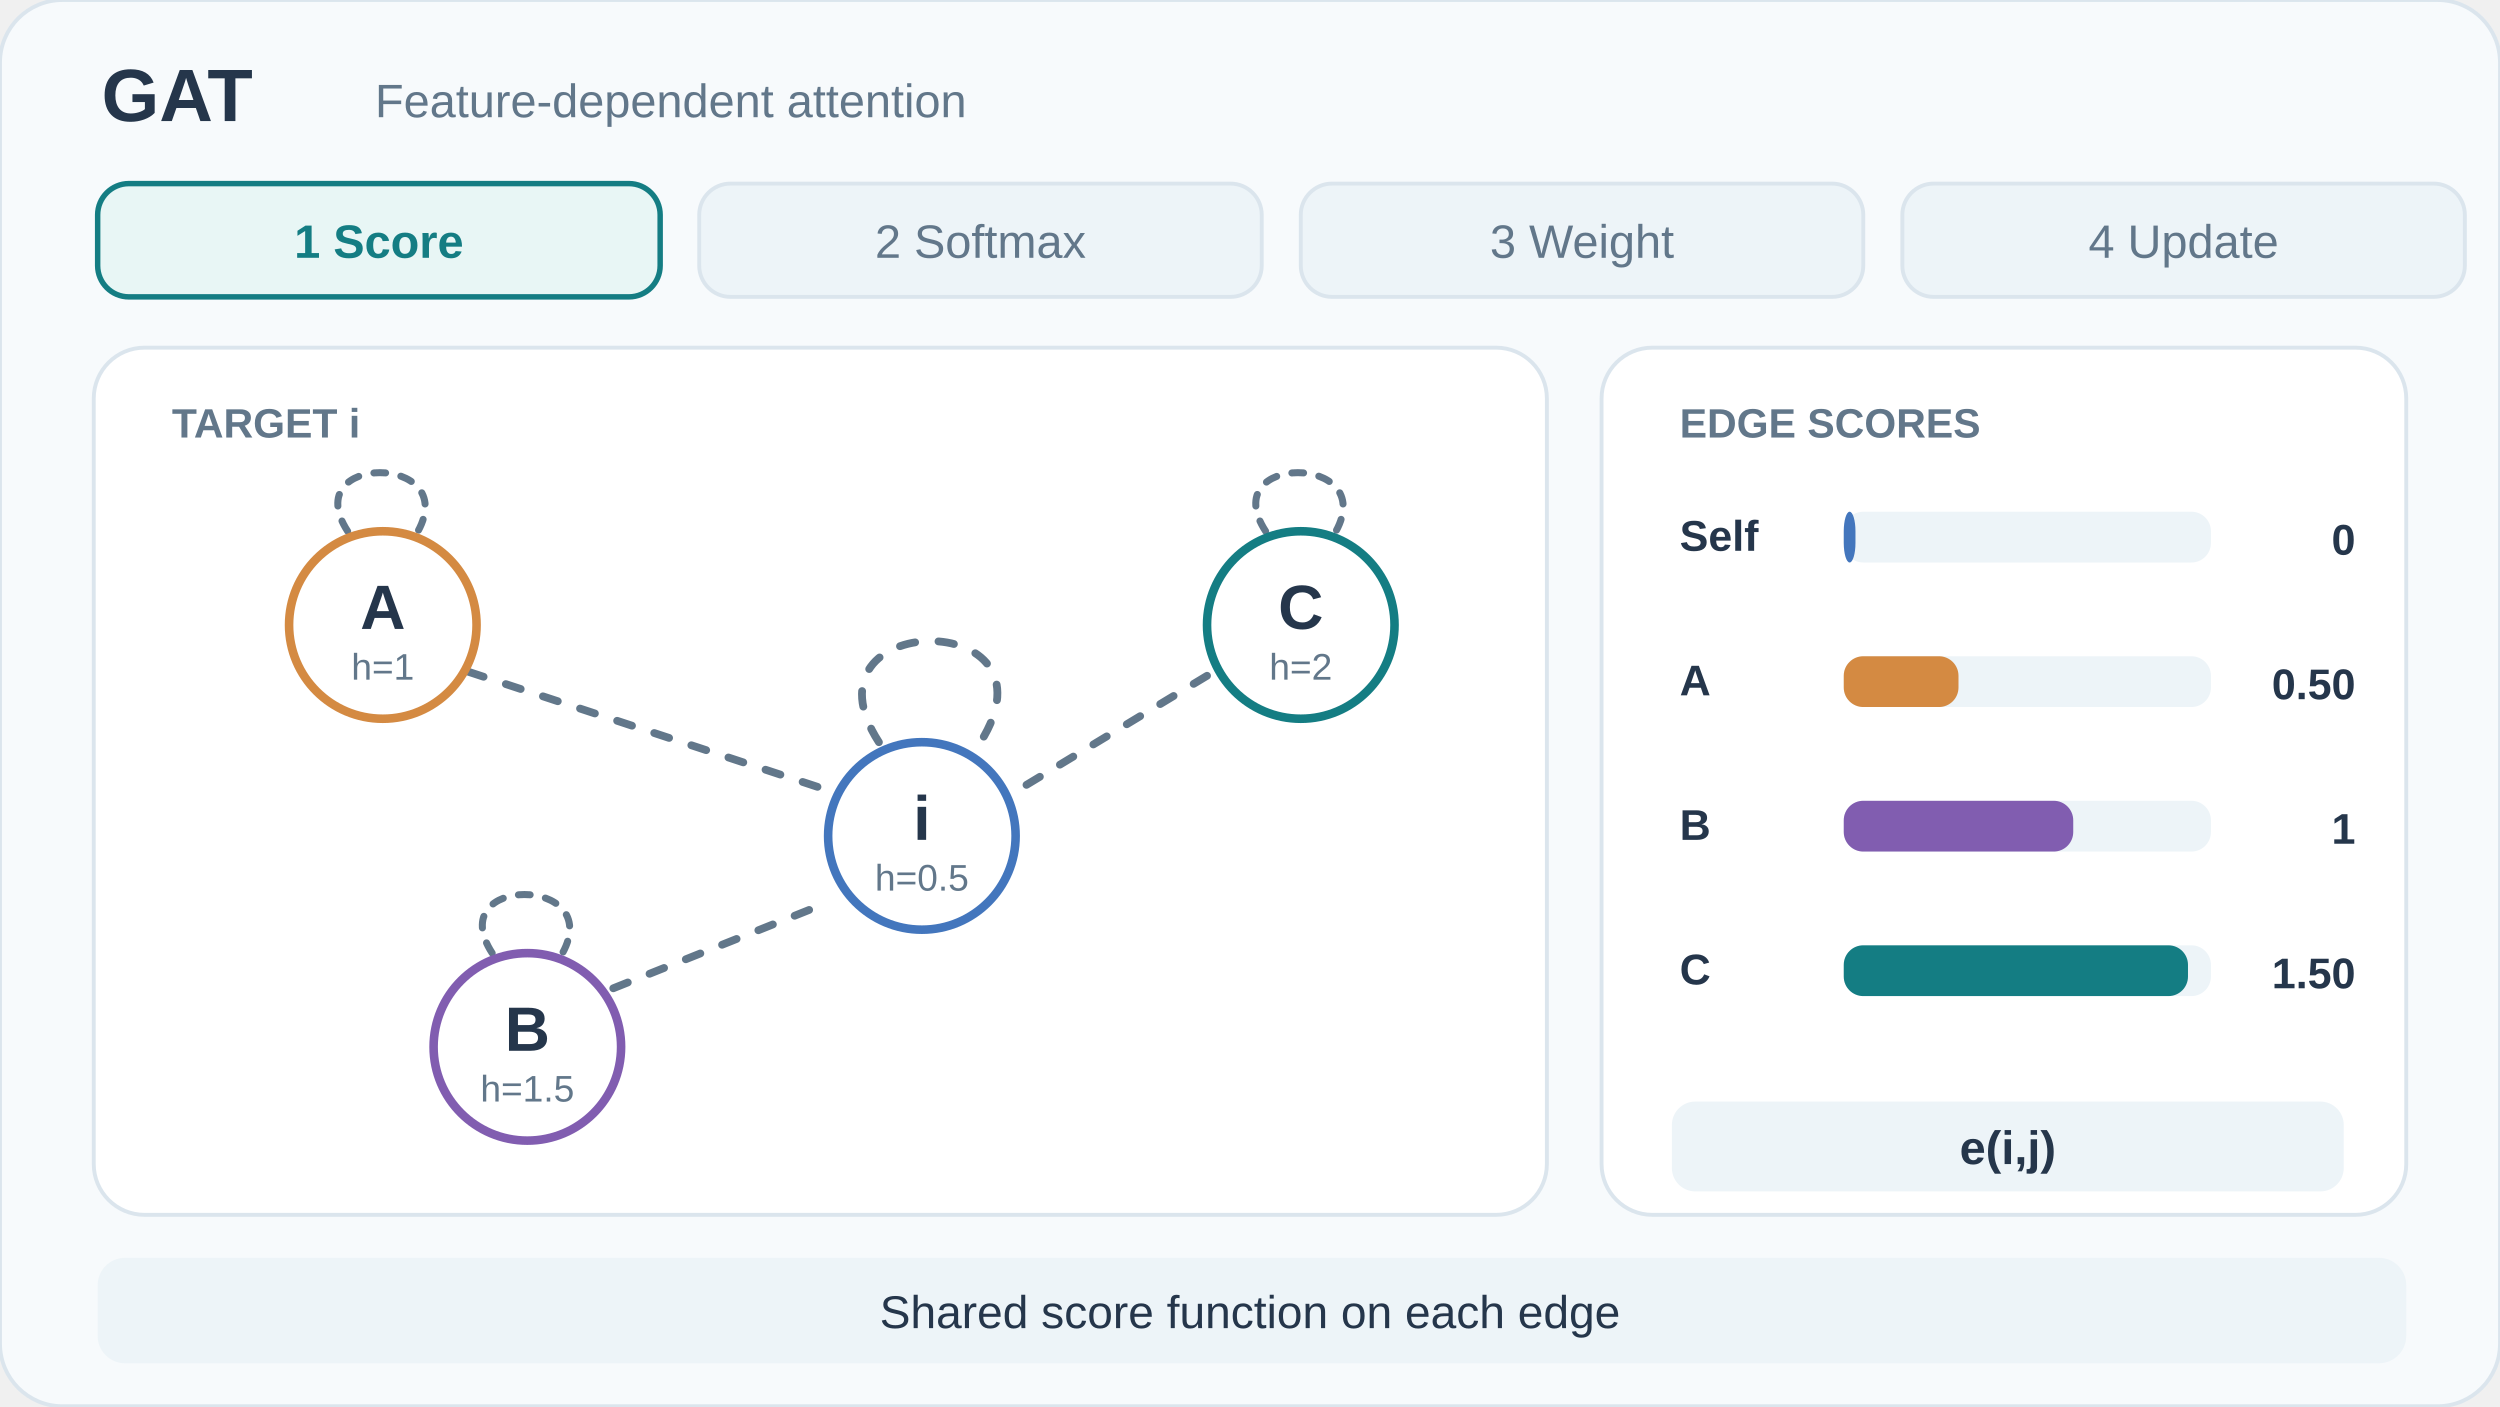
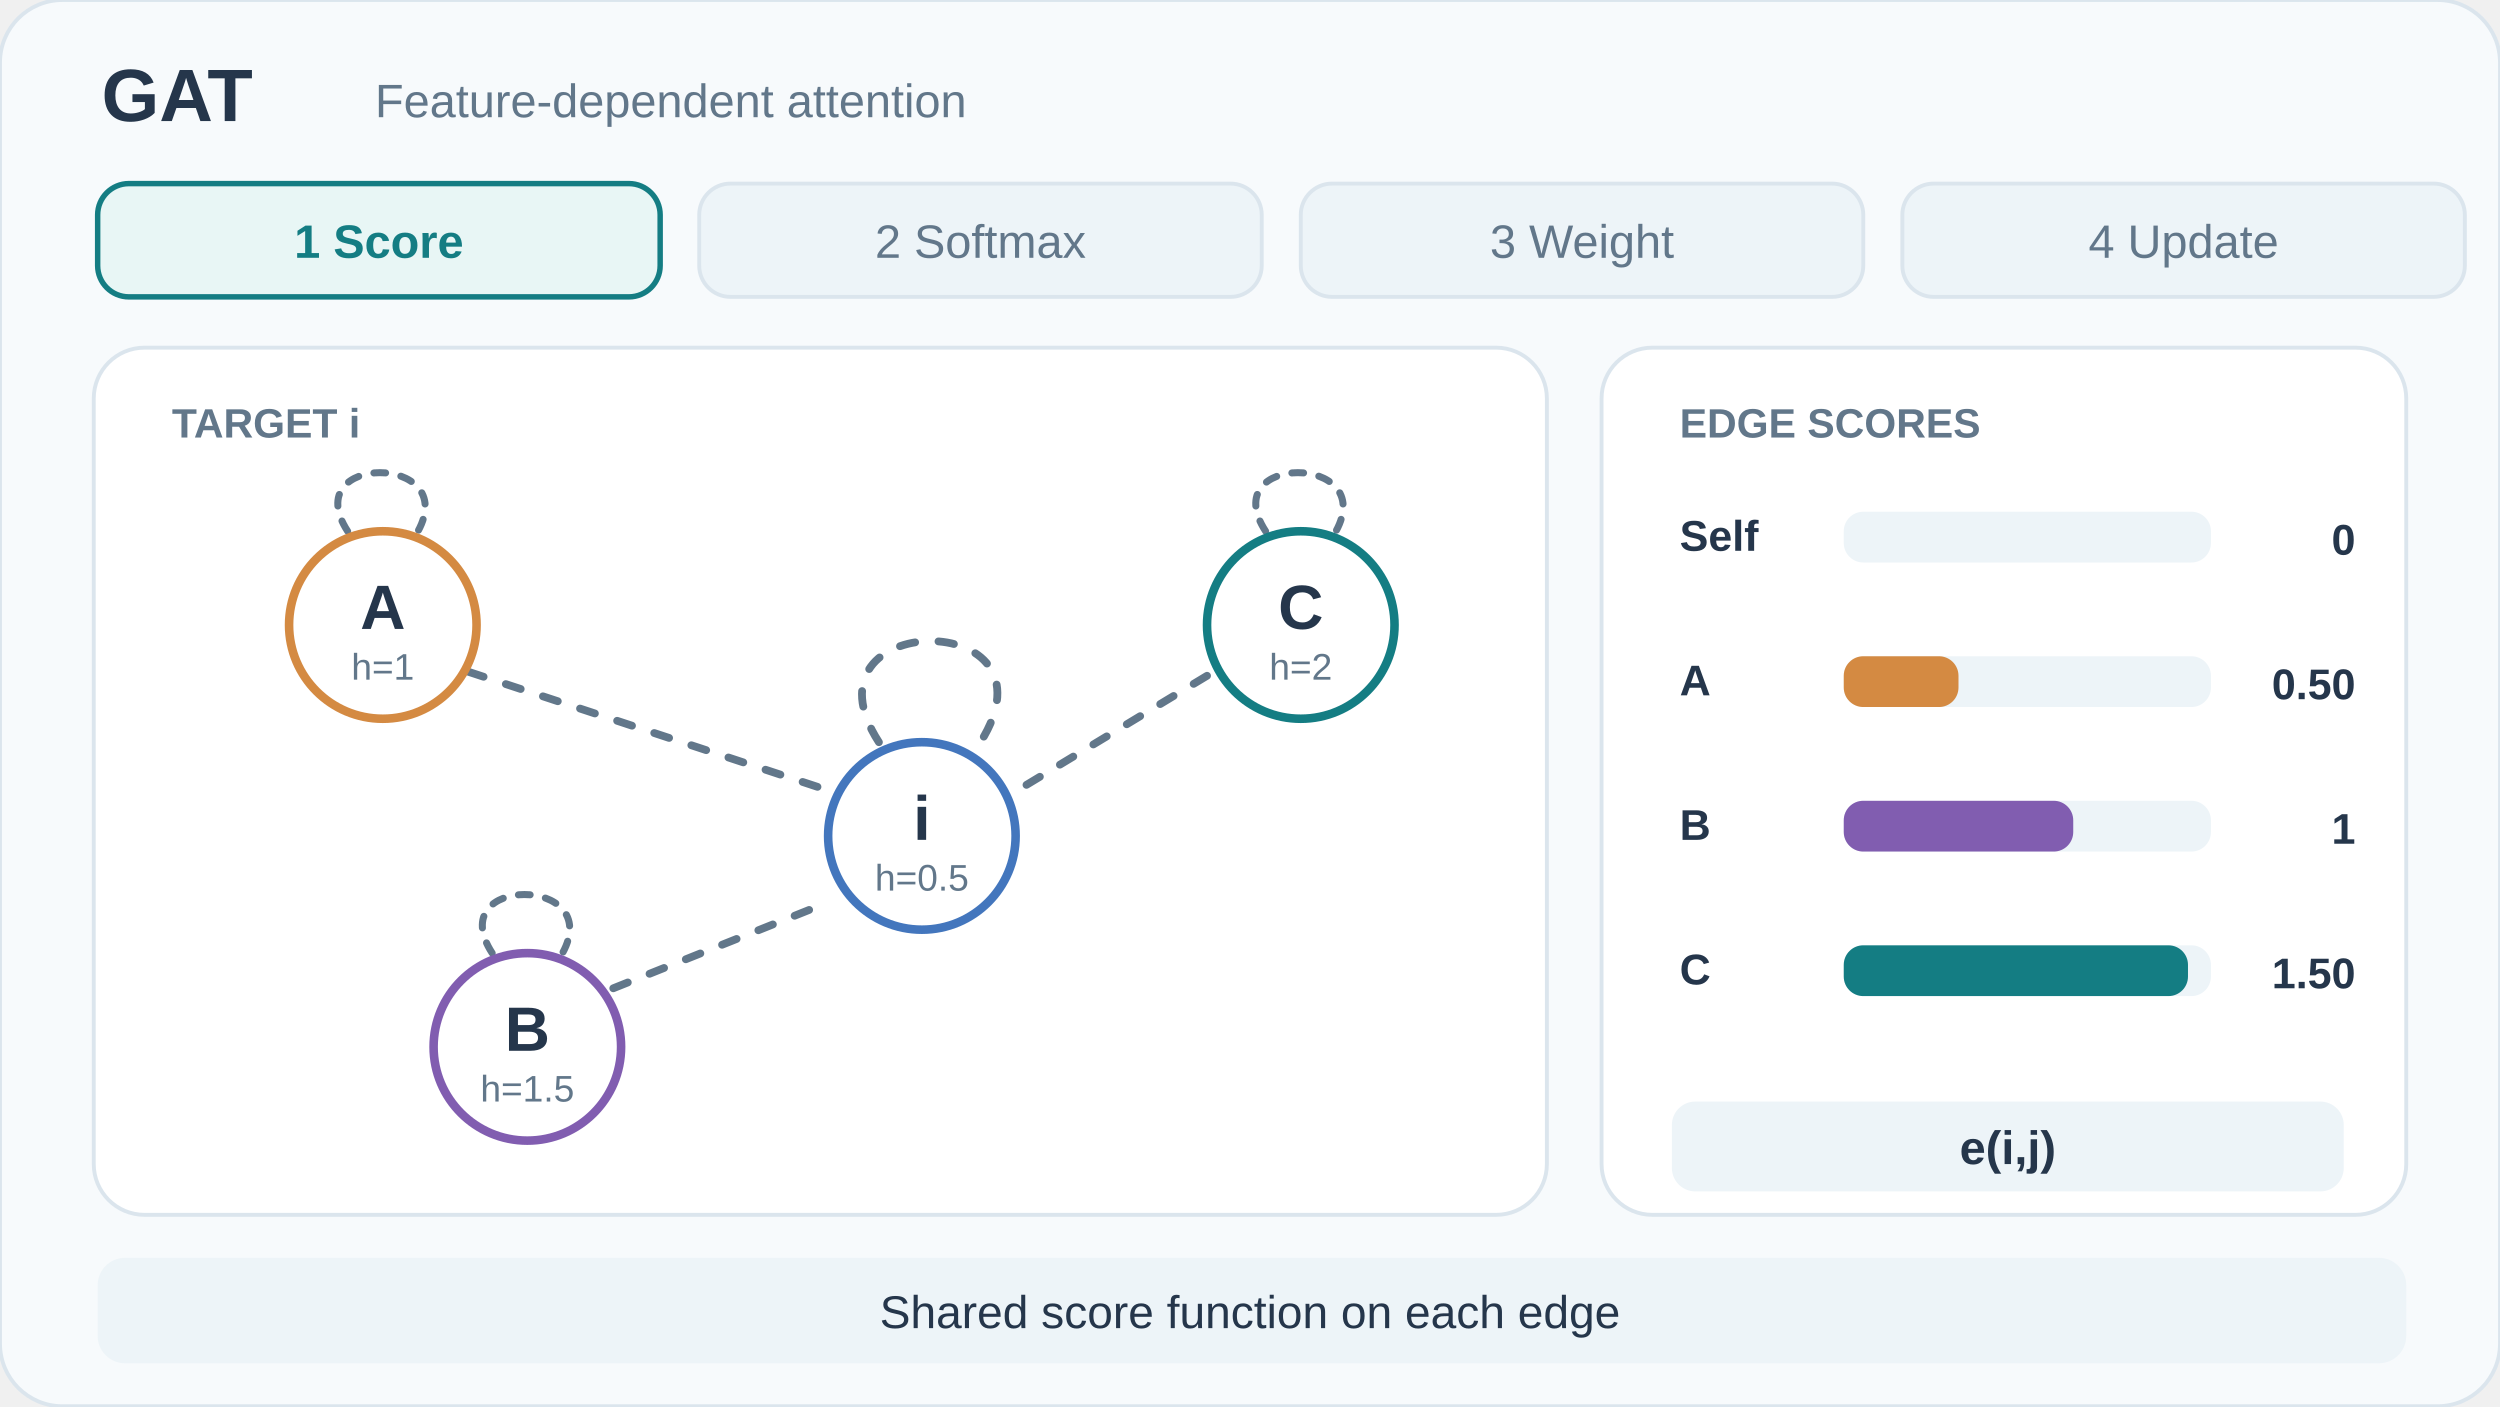
<svg xmlns="http://www.w3.org/2000/svg" width="640" height="360" viewBox="0 0 640 360" role="img" aria-labelledby="title desc">
  <defs />
  <style>.reduced{display:none}@media (prefers-reduced-motion:reduce){.frame{display:none!important}.reduced{display:inline!important}}</style>
  <g class="frame" opacity="1">
    <animate attributeName="opacity" values="1;0;0;0;0" keyTimes="0;0.25;0.5;0.75;1" calcMode="discrete" dur="8s" repeatCount="indefinite" />
    <rect x="0" y="0" width="640" height="360" rx="16" fill="#f7fafc" stroke="#dbe5ed" stroke-width="1" />
    <text x="26" y="31" text-anchor="start" font-family="Arial,Helvetica,sans-serif" font-size="19" font-weight="700" fill="#25364b">GAT</text>
    <text x="96" y="30" text-anchor="start" font-family="Arial,Helvetica,sans-serif" font-size="12" font-weight="500" fill="#62778a">Feature-dependent attention</text>
    <rect x="25" y="47" width="144" height="29" rx="8" fill="#e8f6f5" stroke="#147d83" stroke-width="1.4" />
    <text x="97" y="66" text-anchor="middle" font-family="Arial,Helvetica,sans-serif" font-size="12" font-weight="700" fill="#147d83">1  Score</text>
    <rect x="179" y="47" width="144" height="29" rx="8" fill="#edf4f8" stroke="#dbe5ed" stroke-width="1" />
    <text x="251" y="66" text-anchor="middle" font-family="Arial,Helvetica,sans-serif" font-size="12" font-weight="500" fill="#62778a">2  Softmax</text>
    <rect x="333" y="47" width="144" height="29" rx="8" fill="#edf4f8" stroke="#dbe5ed" stroke-width="1" />
    <text x="405" y="66" text-anchor="middle" font-family="Arial,Helvetica,sans-serif" font-size="12" font-weight="500" fill="#62778a">3  Weight</text>
    <rect x="487" y="47" width="144" height="29" rx="8" fill="#edf4f8" stroke="#dbe5ed" stroke-width="1" />
    <text x="559" y="66" text-anchor="middle" font-family="Arial,Helvetica,sans-serif" font-size="12" font-weight="500" fill="#62778a">4  Update</text>
    <rect x="24" y="89" width="372" height="222" rx="13" fill="#ffffff" stroke="#dbe5ed" stroke-width="1" />
    <rect x="410" y="89" width="206" height="222" rx="13" fill="#ffffff" stroke="#dbe5ed" stroke-width="1" />
    <text x="44" y="112" text-anchor="start" font-family="Arial,Helvetica,sans-serif" font-size="10.5" font-weight="700" fill="#62778a">TARGET i</text>
    <text x="430" y="112" text-anchor="start" font-family="Arial,Helvetica,sans-serif" font-size="10.5" font-weight="700" fill="#62778a">EDGE SCORES</text>
    <path d="M120 172 L211 202" fill="none" stroke="#62778a" stroke-width="2" stroke-linecap="round" stroke-linejoin="round" stroke-dasharray="4 6" />
    <path d="M157 253 L212 231" fill="none" stroke="#62778a" stroke-width="2" stroke-linecap="round" stroke-linejoin="round" stroke-dasharray="4 6" />
    <path d="M309 173 L261 202" fill="none" stroke="#62778a" stroke-width="2" stroke-linecap="round" stroke-linejoin="round" stroke-dasharray="4 6" />
    <path d="M225 190 C203 156 273 155 251 190" fill="none" stroke="#62778a" stroke-width="2" stroke-linecap="round" stroke-linejoin="round" stroke-dasharray="4 6" />
    <path d="M89 136 C76 116 118 116 107 136" fill="none" stroke="#62778a" stroke-width="1.8" stroke-linecap="round" stroke-linejoin="round" stroke-dasharray="3 4" />
    <path d="M126 244 C113 224 155 224 144 244" fill="none" stroke="#62778a" stroke-width="1.8" stroke-linecap="round" stroke-linejoin="round" stroke-dasharray="3 4" />
    <path d="M324 136 C311 116 353 116 342 136" fill="none" stroke="#62778a" stroke-width="1.8" stroke-linecap="round" stroke-linejoin="round" stroke-dasharray="3 4" />
    <circle cx="236" cy="214" r="24" fill="#ffffff" stroke="#4376bd" stroke-width="2.2" />
    <text x="236" y="215" text-anchor="middle" font-family="Arial,Helvetica,sans-serif" font-size="16" font-weight="700" fill="#25364b">i</text>
    <text x="236" y="228" text-anchor="middle" font-family="Arial,Helvetica,sans-serif" font-size="9.5" font-weight="500" fill="#62778a">h=0.5</text>
    <circle cx="98" cy="160" r="24" fill="#ffffff" stroke="#d48a42" stroke-width="2.2" />
    <text x="98" y="161" text-anchor="middle" font-family="Arial,Helvetica,sans-serif" font-size="16" font-weight="700" fill="#25364b">A</text>
    <text x="98" y="174" text-anchor="middle" font-family="Arial,Helvetica,sans-serif" font-size="9.5" font-weight="500" fill="#62778a">h=1</text>
    <circle cx="135" cy="268" r="24" fill="#ffffff" stroke="#815db0" stroke-width="2.2" />
    <text x="135" y="269" text-anchor="middle" font-family="Arial,Helvetica,sans-serif" font-size="16" font-weight="700" fill="#25364b">B</text>
    <text x="135" y="282" text-anchor="middle" font-family="Arial,Helvetica,sans-serif" font-size="9.5" font-weight="500" fill="#62778a">h=1.5</text>
    <circle cx="333" cy="160" r="24" fill="#ffffff" stroke="#147d83" stroke-width="2.2" />
    <text x="333" y="161" text-anchor="middle" font-family="Arial,Helvetica,sans-serif" font-size="16" font-weight="700" fill="#25364b">C</text>
    <text x="333" y="174" text-anchor="middle" font-family="Arial,Helvetica,sans-serif" font-size="9.5" font-weight="500" fill="#62778a">h=2</text>
    <text x="430" y="141" text-anchor="start" font-family="Arial,Helvetica,sans-serif" font-size="11" font-weight="600" fill="#25364b">Self</text>
    <rect x="472" y="131" width="94" height="13" rx="5" fill="#edf4f8" stroke="none" stroke-width="1" />
-     <rect x="472" y="131" width="3" height="13" rx="5" fill="#4376bd" stroke="none" stroke-width="1" />
+     <rect x="472" y="131" width="0" height="13" rx="5" fill="#4376bd" stroke="none" stroke-width="1" />
    <text x="603" y="142" text-anchor="end" font-family="Arial,Helvetica,sans-serif" font-size="11" font-weight="600" fill="#25364b">0</text>
    <text x="430" y="178" text-anchor="start" font-family="Arial,Helvetica,sans-serif" font-size="11" font-weight="600" fill="#25364b">A</text>
    <rect x="472" y="168" width="94" height="13" rx="5" fill="#edf4f8" stroke="none" stroke-width="1" />
    <rect x="472" y="168" width="29.375" height="13" rx="5" fill="#d48a42" stroke="none" stroke-width="1" />
    <text x="603" y="179" text-anchor="end" font-family="Arial,Helvetica,sans-serif" font-size="11" font-weight="600" fill="#25364b">0.50</text>
    <text x="430" y="215" text-anchor="start" font-family="Arial,Helvetica,sans-serif" font-size="11" font-weight="600" fill="#25364b">B</text>
    <rect x="472" y="205" width="94" height="13" rx="5" fill="#edf4f8" stroke="none" stroke-width="1" />
    <rect x="472" y="205" width="58.75" height="13" rx="5" fill="#815db0" stroke="none" stroke-width="1" />
    <text x="603" y="216" text-anchor="end" font-family="Arial,Helvetica,sans-serif" font-size="11" font-weight="600" fill="#25364b">1</text>
    <text x="430" y="252" text-anchor="start" font-family="Arial,Helvetica,sans-serif" font-size="11" font-weight="600" fill="#25364b">C</text>
    <rect x="472" y="242" width="94" height="13" rx="5" fill="#edf4f8" stroke="none" stroke-width="1" />
    <rect x="472" y="242" width="88.125" height="13" rx="5" fill="#147d83" stroke="none" stroke-width="1" />
    <text x="603" y="253" text-anchor="end" font-family="Arial,Helvetica,sans-serif" font-size="11" font-weight="600" fill="#25364b">1.50</text>
    <rect x="428" y="282" width="172" height="23" rx="6" fill="#edf4f8" stroke="none" stroke-width="1" />
    <text x="514" y="298" text-anchor="middle" font-family="Arial,Helvetica,sans-serif" font-size="12" font-weight="700" fill="#25364b">e(i,j)</text>
    <rect x="25" y="322" width="591" height="27" rx="7" fill="#edf4f8" stroke="none" stroke-width="1" />
    <text x="320" y="340" text-anchor="middle" font-family="Arial,Helvetica,sans-serif" font-size="11.8" font-weight="500" fill="#25364b">Shared score function on each edge</text>
  </g>
  <g class="frame" opacity="0">
    <animate attributeName="opacity" values="0;1;0;0;0" keyTimes="0;0.25;0.5;0.75;1" calcMode="discrete" dur="8s" repeatCount="indefinite" />
    <rect x="0" y="0" width="640" height="360" rx="16" fill="#f7fafc" stroke="#dbe5ed" stroke-width="1" />
    <text x="26" y="31" text-anchor="start" font-family="Arial,Helvetica,sans-serif" font-size="19" font-weight="700" fill="#25364b">GAT</text>
    <text x="96" y="30" text-anchor="start" font-family="Arial,Helvetica,sans-serif" font-size="12" font-weight="500" fill="#62778a">Feature-dependent attention</text>
    <rect x="25" y="47" width="144" height="29" rx="8" fill="#edf4f8" stroke="#dbe5ed" stroke-width="1" />
    <text x="97" y="66" text-anchor="middle" font-family="Arial,Helvetica,sans-serif" font-size="12" font-weight="500" fill="#62778a">1  Score</text>
    <rect x="179" y="47" width="144" height="29" rx="8" fill="#e8f6f5" stroke="#147d83" stroke-width="1.4" />
    <text x="251" y="66" text-anchor="middle" font-family="Arial,Helvetica,sans-serif" font-size="12" font-weight="700" fill="#147d83">2  Softmax</text>
    <rect x="333" y="47" width="144" height="29" rx="8" fill="#edf4f8" stroke="#dbe5ed" stroke-width="1" />
    <text x="405" y="66" text-anchor="middle" font-family="Arial,Helvetica,sans-serif" font-size="12" font-weight="500" fill="#62778a">3  Weight</text>
    <rect x="487" y="47" width="144" height="29" rx="8" fill="#edf4f8" stroke="#dbe5ed" stroke-width="1" />
    <text x="559" y="66" text-anchor="middle" font-family="Arial,Helvetica,sans-serif" font-size="12" font-weight="500" fill="#62778a">4  Update</text>
    <rect x="24" y="89" width="372" height="222" rx="13" fill="#ffffff" stroke="#dbe5ed" stroke-width="1" />
    <rect x="410" y="89" width="206" height="222" rx="13" fill="#ffffff" stroke="#dbe5ed" stroke-width="1" />
    <text x="44" y="112" text-anchor="start" font-family="Arial,Helvetica,sans-serif" font-size="10.5" font-weight="700" fill="#62778a">TARGET i</text>
    <text x="430" y="112" text-anchor="start" font-family="Arial,Helvetica,sans-serif" font-size="10.5" font-weight="700" fill="#62778a">ATTENTION</text>
    <path d="M120 172 L211 202" fill="none" stroke="#62778a" stroke-width="2" stroke-linecap="round" stroke-linejoin="round" />
    <path d="M157 253 L212 231" fill="none" stroke="#62778a" stroke-width="2" stroke-linecap="round" stroke-linejoin="round" />
    <path d="M309 173 L261 202" fill="none" stroke="#62778a" stroke-width="2" stroke-linecap="round" stroke-linejoin="round" />
    <path d="M225 190 C203 156 273 155 251 190" fill="none" stroke="#62778a" stroke-width="2" stroke-linecap="round" stroke-linejoin="round" />
    <circle cx="236" cy="214" r="24" fill="#ffffff" stroke="#4376bd" stroke-width="2.2" />
    <text x="236" y="215" text-anchor="middle" font-family="Arial,Helvetica,sans-serif" font-size="16" font-weight="700" fill="#25364b">i</text>
    <text x="236" y="228" text-anchor="middle" font-family="Arial,Helvetica,sans-serif" font-size="9.5" font-weight="500" fill="#62778a">h=0.5</text>
    <circle cx="98" cy="160" r="24" fill="#ffffff" stroke="#d48a42" stroke-width="2.2" />
    <text x="98" y="161" text-anchor="middle" font-family="Arial,Helvetica,sans-serif" font-size="16" font-weight="700" fill="#25364b">A</text>
    <text x="98" y="174" text-anchor="middle" font-family="Arial,Helvetica,sans-serif" font-size="9.5" font-weight="500" fill="#62778a">h=1</text>
    <circle cx="135" cy="268" r="24" fill="#ffffff" stroke="#815db0" stroke-width="2.2" />
    <text x="135" y="269" text-anchor="middle" font-family="Arial,Helvetica,sans-serif" font-size="16" font-weight="700" fill="#25364b">B</text>
    <text x="135" y="282" text-anchor="middle" font-family="Arial,Helvetica,sans-serif" font-size="9.5" font-weight="500" fill="#62778a">h=1.5</text>
    <circle cx="333" cy="160" r="24" fill="#ffffff" stroke="#147d83" stroke-width="2.2" />
    <text x="333" y="161" text-anchor="middle" font-family="Arial,Helvetica,sans-serif" font-size="16" font-weight="700" fill="#25364b">C</text>
    <text x="333" y="174" text-anchor="middle" font-family="Arial,Helvetica,sans-serif" font-size="9.5" font-weight="500" fill="#62778a">h=2</text>
    <text x="430" y="141" text-anchor="start" font-family="Arial,Helvetica,sans-serif" font-size="11" font-weight="600" fill="#25364b">Self</text>
    <rect x="472" y="131" width="94" height="13" rx="5" fill="#edf4f8" stroke="none" stroke-width="1" />
    <rect x="472" y="131" width="19.089" height="13" rx="5" fill="#4376bd" stroke="none" stroke-width="1" />
    <text x="603" y="142" text-anchor="end" font-family="Arial,Helvetica,sans-serif" font-size="11" font-weight="600" fill="#25364b">0.10</text>
    <text x="430" y="178" text-anchor="start" font-family="Arial,Helvetica,sans-serif" font-size="11" font-weight="600" fill="#25364b">A</text>
    <rect x="472" y="168" width="94" height="13" rx="5" fill="#edf4f8" stroke="none" stroke-width="1" />
    <rect x="472" y="168" width="31.472" height="13" rx="5" fill="#d48a42" stroke="none" stroke-width="1" />
    <text x="603" y="179" text-anchor="end" font-family="Arial,Helvetica,sans-serif" font-size="11" font-weight="600" fill="#25364b">0.17</text>
    <text x="430" y="215" text-anchor="start" font-family="Arial,Helvetica,sans-serif" font-size="11" font-weight="600" fill="#25364b">B</text>
    <rect x="472" y="205" width="94" height="13" rx="5" fill="#edf4f8" stroke="none" stroke-width="1" />
    <rect x="472" y="205" width="51.889" height="13" rx="5" fill="#815db0" stroke="none" stroke-width="1" />
    <text x="603" y="216" text-anchor="end" font-family="Arial,Helvetica,sans-serif" font-size="11" font-weight="600" fill="#25364b">0.28</text>
    <text x="430" y="252" text-anchor="start" font-family="Arial,Helvetica,sans-serif" font-size="11" font-weight="600" fill="#25364b">C</text>
    <rect x="472" y="242" width="94" height="13" rx="5" fill="#edf4f8" stroke="none" stroke-width="1" />
    <rect x="472" y="242" width="85.55" height="13" rx="5" fill="#147d83" stroke="none" stroke-width="1" />
    <text x="603" y="253" text-anchor="end" font-family="Arial,Helvetica,sans-serif" font-size="11" font-weight="600" fill="#25364b">0.46</text>
    <rect x="428" y="282" width="172" height="23" rx="6" fill="#edf4f8" stroke="none" stroke-width="1" />
    <text x="514" y="298" text-anchor="middle" font-family="Arial,Helvetica,sans-serif" font-size="12" font-weight="700" fill="#25364b">Σ α = 1</text>
    <rect x="25" y="322" width="591" height="27" rx="7" fill="#edf4f8" stroke="none" stroke-width="1" />
    <text x="320" y="340" text-anchor="middle" font-family="Arial,Helvetica,sans-serif" font-size="11.8" font-weight="500" fill="#25364b">Softmax over the target neighborhood</text>
  </g>
  <g class="frame" opacity="0">
    <animate attributeName="opacity" values="0;0;1;0;0" keyTimes="0;0.25;0.5;0.75;1" calcMode="discrete" dur="8s" repeatCount="indefinite" />
    <rect x="0" y="0" width="640" height="360" rx="16" fill="#f7fafc" stroke="#dbe5ed" stroke-width="1" />
    <text x="26" y="31" text-anchor="start" font-family="Arial,Helvetica,sans-serif" font-size="19" font-weight="700" fill="#25364b">GAT</text>
    <text x="96" y="30" text-anchor="start" font-family="Arial,Helvetica,sans-serif" font-size="12" font-weight="500" fill="#62778a">Feature-dependent attention</text>
    <rect x="25" y="47" width="144" height="29" rx="8" fill="#edf4f8" stroke="#dbe5ed" stroke-width="1" />
    <text x="97" y="66" text-anchor="middle" font-family="Arial,Helvetica,sans-serif" font-size="12" font-weight="500" fill="#62778a">1  Score</text>
    <rect x="179" y="47" width="144" height="29" rx="8" fill="#edf4f8" stroke="#dbe5ed" stroke-width="1" />
    <text x="251" y="66" text-anchor="middle" font-family="Arial,Helvetica,sans-serif" font-size="12" font-weight="500" fill="#62778a">2  Softmax</text>
    <rect x="333" y="47" width="144" height="29" rx="8" fill="#e8f6f5" stroke="#147d83" stroke-width="1.4" />
    <text x="405" y="66" text-anchor="middle" font-family="Arial,Helvetica,sans-serif" font-size="12" font-weight="700" fill="#147d83">3  Weight</text>
    <rect x="487" y="47" width="144" height="29" rx="8" fill="#edf4f8" stroke="#dbe5ed" stroke-width="1" />
    <text x="559" y="66" text-anchor="middle" font-family="Arial,Helvetica,sans-serif" font-size="12" font-weight="500" fill="#62778a">4  Update</text>
    <rect x="24" y="89" width="372" height="222" rx="13" fill="#ffffff" stroke="#dbe5ed" stroke-width="1" />
    <rect x="410" y="89" width="206" height="222" rx="13" fill="#ffffff" stroke="#dbe5ed" stroke-width="1" />
    <text x="44" y="112" text-anchor="start" font-family="Arial,Helvetica,sans-serif" font-size="10.5" font-weight="700" fill="#62778a">TARGET i</text>
    <text x="430" y="112" text-anchor="start" font-family="Arial,Helvetica,sans-serif" font-size="10.5" font-weight="700" fill="#62778a">CONTRIBUTIONS</text>
    <path d="M120 172 L211 202" fill="none" stroke="#d48a42" stroke-width="2.907" stroke-linecap="round" stroke-linejoin="round" />
    <path d="M157 253 L212 231" fill="none" stroke="#815db0" stroke-width="3.884" stroke-linecap="round" stroke-linejoin="round" />
    <path d="M309 173 L261 202" fill="none" stroke="#147d83" stroke-width="5.495" stroke-linecap="round" stroke-linejoin="round" />
    <path d="M225 190 C203 156 273 155 251 190" fill="none" stroke="#4376bd" stroke-width="1.7" stroke-linecap="round" stroke-linejoin="round" />
    <circle r="5" fill="#d48a42" stroke="#ffffff" stroke-width="1.5">
      <animateMotion path="M120 172 L211 202" dur="1.4s" repeatCount="indefinite" />
    </circle>
    <circle r="5" fill="#815db0" stroke="#ffffff" stroke-width="1.5">
      <animateMotion path="M157 253 L212 231" dur="1.4s" repeatCount="indefinite" />
    </circle>
    <circle r="5" fill="#147d83" stroke="#ffffff" stroke-width="1.5">
      <animateMotion path="M309 173 L261 202" dur="1.4s" repeatCount="indefinite" />
    </circle>
    <circle cx="236" cy="214" r="24" fill="#ffffff" stroke="#4376bd" stroke-width="2.2" />
    <text x="236" y="215" text-anchor="middle" font-family="Arial,Helvetica,sans-serif" font-size="16" font-weight="700" fill="#25364b">i</text>
    <text x="236" y="228" text-anchor="middle" font-family="Arial,Helvetica,sans-serif" font-size="9.5" font-weight="500" fill="#62778a">h=0.5</text>
    <circle cx="98" cy="160" r="24" fill="#ffffff" stroke="#d48a42" stroke-width="2.2" />
    <text x="98" y="161" text-anchor="middle" font-family="Arial,Helvetica,sans-serif" font-size="16" font-weight="700" fill="#25364b">A</text>
    <text x="98" y="174" text-anchor="middle" font-family="Arial,Helvetica,sans-serif" font-size="9.5" font-weight="500" fill="#62778a">h=1</text>
    <circle cx="135" cy="268" r="24" fill="#ffffff" stroke="#815db0" stroke-width="2.2" />
    <text x="135" y="269" text-anchor="middle" font-family="Arial,Helvetica,sans-serif" font-size="16" font-weight="700" fill="#25364b">B</text>
    <text x="135" y="282" text-anchor="middle" font-family="Arial,Helvetica,sans-serif" font-size="9.5" font-weight="500" fill="#62778a">h=1.5</text>
    <circle cx="333" cy="160" r="24" fill="#ffffff" stroke="#147d83" stroke-width="2.2" />
    <text x="333" y="161" text-anchor="middle" font-family="Arial,Helvetica,sans-serif" font-size="16" font-weight="700" fill="#25364b">C</text>
    <text x="333" y="174" text-anchor="middle" font-family="Arial,Helvetica,sans-serif" font-size="9.5" font-weight="500" fill="#62778a">h=2</text>
    <text x="430" y="141" text-anchor="start" font-family="Arial,Helvetica,sans-serif" font-size="11" font-weight="600" fill="#25364b">Self</text>
    <rect x="472" y="131" width="94" height="13" rx="5" fill="#edf4f8" stroke="none" stroke-width="1" />
    <rect x="472" y="131" width="5.023" height="13" rx="5" fill="#4376bd" stroke="none" stroke-width="1" />
    <text x="603" y="142" text-anchor="end" font-family="Arial,Helvetica,sans-serif" font-size="11" font-weight="600" fill="#25364b">0.05</text>
    <text x="430" y="178" text-anchor="start" font-family="Arial,Helvetica,sans-serif" font-size="11" font-weight="600" fill="#25364b">A</text>
    <rect x="472" y="168" width="94" height="13" rx="5" fill="#edf4f8" stroke="none" stroke-width="1" />
    <rect x="472" y="168" width="16.564" height="13" rx="5" fill="#d48a42" stroke="none" stroke-width="1" />
    <text x="603" y="179" text-anchor="end" font-family="Arial,Helvetica,sans-serif" font-size="11" font-weight="600" fill="#25364b">0.17</text>
    <text x="430" y="215" text-anchor="start" font-family="Arial,Helvetica,sans-serif" font-size="11" font-weight="600" fill="#25364b">B</text>
    <rect x="472" y="205" width="94" height="13" rx="5" fill="#edf4f8" stroke="none" stroke-width="1" />
    <rect x="472" y="205" width="40.965" height="13" rx="5" fill="#815db0" stroke="none" stroke-width="1" />
    <text x="603" y="216" text-anchor="end" font-family="Arial,Helvetica,sans-serif" font-size="11" font-weight="600" fill="#25364b">0.41</text>
    <text x="430" y="252" text-anchor="start" font-family="Arial,Helvetica,sans-serif" font-size="11" font-weight="600" fill="#25364b">C</text>
    <rect x="472" y="242" width="94" height="13" rx="5" fill="#edf4f8" stroke="none" stroke-width="1" />
    <rect x="472" y="242" width="90.053" height="13" rx="5" fill="#147d83" stroke="none" stroke-width="1" />
    <text x="603" y="253" text-anchor="end" font-family="Arial,Helvetica,sans-serif" font-size="11" font-weight="600" fill="#25364b">0.91</text>
    <rect x="428" y="282" width="172" height="23" rx="6" fill="#edf4f8" stroke="none" stroke-width="1" />
    <text x="514" y="298" text-anchor="middle" font-family="Arial,Helvetica,sans-serif" font-size="12" font-weight="700" fill="#25364b">Σ weighted h</text>
    <rect x="25" y="322" width="591" height="27" rx="7" fill="#edf4f8" stroke="none" stroke-width="1" />
    <text x="320" y="340" text-anchor="middle" font-family="Arial,Helvetica,sans-serif" font-size="11.8" font-weight="500" fill="#25364b">Messages flow into the target node</text>
  </g>
  <g class="frame" opacity="0">
    <animate attributeName="opacity" values="0;0;0;1;0" keyTimes="0;0.25;0.5;0.75;1" calcMode="discrete" dur="8s" repeatCount="indefinite" />
    <rect x="0" y="0" width="640" height="360" rx="16" fill="#f7fafc" stroke="#dbe5ed" stroke-width="1" />
    <text x="26" y="31" text-anchor="start" font-family="Arial,Helvetica,sans-serif" font-size="19" font-weight="700" fill="#25364b">GAT</text>
    <text x="96" y="30" text-anchor="start" font-family="Arial,Helvetica,sans-serif" font-size="12" font-weight="500" fill="#62778a">Feature-dependent attention</text>
    <rect x="25" y="47" width="144" height="29" rx="8" fill="#edf4f8" stroke="#dbe5ed" stroke-width="1" />
    <text x="97" y="66" text-anchor="middle" font-family="Arial,Helvetica,sans-serif" font-size="12" font-weight="500" fill="#62778a">1  Score</text>
    <rect x="179" y="47" width="144" height="29" rx="8" fill="#edf4f8" stroke="#dbe5ed" stroke-width="1" />
    <text x="251" y="66" text-anchor="middle" font-family="Arial,Helvetica,sans-serif" font-size="12" font-weight="500" fill="#62778a">2  Softmax</text>
    <rect x="333" y="47" width="144" height="29" rx="8" fill="#edf4f8" stroke="#dbe5ed" stroke-width="1" />
    <text x="405" y="66" text-anchor="middle" font-family="Arial,Helvetica,sans-serif" font-size="12" font-weight="500" fill="#62778a">3  Weight</text>
    <rect x="487" y="47" width="144" height="29" rx="8" fill="#e8f6f5" stroke="#147d83" stroke-width="1.4" />
    <text x="559" y="66" text-anchor="middle" font-family="Arial,Helvetica,sans-serif" font-size="12" font-weight="700" fill="#147d83">4  Update</text>
    <rect x="24" y="89" width="372" height="222" rx="13" fill="#ffffff" stroke="#dbe5ed" stroke-width="1" />
    <rect x="410" y="89" width="206" height="222" rx="13" fill="#ffffff" stroke="#dbe5ed" stroke-width="1" />
    <text x="44" y="112" text-anchor="start" font-family="Arial,Helvetica,sans-serif" font-size="10.5" font-weight="700" fill="#62778a">TARGET i</text>
    <text x="430" y="112" text-anchor="start" font-family="Arial,Helvetica,sans-serif" font-size="10.5" font-weight="700" fill="#62778a">AGGREGATION</text>
    <path d="M120 172 L211 202" fill="none" stroke="#d48a42" stroke-width="2.907" stroke-linecap="round" stroke-linejoin="round" />
    <path d="M157 253 L212 231" fill="none" stroke="#815db0" stroke-width="3.884" stroke-linecap="round" stroke-linejoin="round" />
    <path d="M309 173 L261 202" fill="none" stroke="#147d83" stroke-width="5.495" stroke-linecap="round" stroke-linejoin="round" />
    <path d="M225 190 C203 156 273 155 251 190" fill="none" stroke="#4376bd" stroke-width="1.7" stroke-linecap="round" stroke-linejoin="round" />
    <circle cx="236" cy="214" r="24" fill="#e8f6f5" stroke="#147d83" stroke-width="3" />
    <text x="236" y="215" text-anchor="middle" font-family="Arial,Helvetica,sans-serif" font-size="16" font-weight="700" fill="#25364b">i</text>
    <text x="236" y="228" text-anchor="middle" font-family="Arial,Helvetica,sans-serif" font-size="9.5" font-weight="500" fill="#62778a">h=0.5</text>
    <circle cx="98" cy="160" r="24" fill="#ffffff" stroke="#d48a42" stroke-width="2.2" />
    <text x="98" y="161" text-anchor="middle" font-family="Arial,Helvetica,sans-serif" font-size="16" font-weight="700" fill="#25364b">A</text>
    <text x="98" y="174" text-anchor="middle" font-family="Arial,Helvetica,sans-serif" font-size="9.5" font-weight="500" fill="#62778a">h=1</text>
    <circle cx="135" cy="268" r="24" fill="#ffffff" stroke="#815db0" stroke-width="2.2" />
    <text x="135" y="269" text-anchor="middle" font-family="Arial,Helvetica,sans-serif" font-size="16" font-weight="700" fill="#25364b">B</text>
    <text x="135" y="282" text-anchor="middle" font-family="Arial,Helvetica,sans-serif" font-size="9.5" font-weight="500" fill="#62778a">h=1.5</text>
    <circle cx="333" cy="160" r="24" fill="#ffffff" stroke="#147d83" stroke-width="2.2" />
    <text x="333" y="161" text-anchor="middle" font-family="Arial,Helvetica,sans-serif" font-size="16" font-weight="700" fill="#25364b">C</text>
    <text x="333" y="174" text-anchor="middle" font-family="Arial,Helvetica,sans-serif" font-size="9.5" font-weight="500" fill="#62778a">h=2</text>
    <text x="430" y="141" text-anchor="start" font-family="Arial,Helvetica,sans-serif" font-size="11" font-weight="600" fill="#25364b">Self</text>
    <rect x="472" y="131" width="94" height="13" rx="5" fill="#edf4f8" stroke="none" stroke-width="1" />
    <rect x="472" y="131" width="5.023" height="13" rx="5" fill="#4376bd" stroke="none" stroke-width="1" />
    <text x="603" y="142" text-anchor="end" font-family="Arial,Helvetica,sans-serif" font-size="11" font-weight="600" fill="#25364b">0.05</text>
    <text x="430" y="178" text-anchor="start" font-family="Arial,Helvetica,sans-serif" font-size="11" font-weight="600" fill="#25364b">A</text>
    <rect x="472" y="168" width="94" height="13" rx="5" fill="#edf4f8" stroke="none" stroke-width="1" />
    <rect x="472" y="168" width="16.564" height="13" rx="5" fill="#d48a42" stroke="none" stroke-width="1" />
    <text x="603" y="179" text-anchor="end" font-family="Arial,Helvetica,sans-serif" font-size="11" font-weight="600" fill="#25364b">0.17</text>
    <text x="430" y="215" text-anchor="start" font-family="Arial,Helvetica,sans-serif" font-size="11" font-weight="600" fill="#25364b">B</text>
    <rect x="472" y="205" width="94" height="13" rx="5" fill="#edf4f8" stroke="none" stroke-width="1" />
    <rect x="472" y="205" width="40.965" height="13" rx="5" fill="#815db0" stroke="none" stroke-width="1" />
    <text x="603" y="216" text-anchor="end" font-family="Arial,Helvetica,sans-serif" font-size="11" font-weight="600" fill="#25364b">0.41</text>
    <text x="430" y="252" text-anchor="start" font-family="Arial,Helvetica,sans-serif" font-size="11" font-weight="600" fill="#25364b">C</text>
    <rect x="472" y="242" width="94" height="13" rx="5" fill="#edf4f8" stroke="none" stroke-width="1" />
    <rect x="472" y="242" width="90.053" height="13" rx="5" fill="#147d83" stroke="none" stroke-width="1" />
    <text x="603" y="253" text-anchor="end" font-family="Arial,Helvetica,sans-serif" font-size="11" font-weight="600" fill="#25364b">0.91</text>
    <rect x="428" y="282" width="172" height="23" rx="6" fill="#e8f6f5" stroke="none" stroke-width="1" />
    <text x="514" y="298" text-anchor="middle" font-family="Arial,Helvetica,sans-serif" font-size="12" font-weight="700" fill="#147d83">h' = 1.54</text>
    <rect x="25" y="322" width="591" height="27" rx="7" fill="#edf4f8" stroke="none" stroke-width="1" />
    <text x="320" y="340" text-anchor="middle" font-family="Arial,Helvetica,sans-serif" font-size="11.8" font-weight="500" fill="#25364b">Single attention head; W = 1, identity σ</text>
  </g>
  <g class="reduced">
    <rect x="0" y="0" width="640" height="360" rx="16" fill="#f7fafc" stroke="#dbe5ed" stroke-width="1" />
    <text x="26" y="31" text-anchor="start" font-family="Arial,Helvetica,sans-serif" font-size="19" font-weight="700" fill="#25364b">GAT</text>
    <text x="96" y="30" text-anchor="start" font-family="Arial,Helvetica,sans-serif" font-size="12" font-weight="500" fill="#62778a">Feature-dependent attention</text>
    <rect x="25" y="47" width="144" height="29" rx="8" fill="#edf4f8" stroke="#dbe5ed" stroke-width="1" />
    <text x="97" y="66" text-anchor="middle" font-family="Arial,Helvetica,sans-serif" font-size="12" font-weight="500" fill="#62778a">1  Score</text>
    <rect x="179" y="47" width="144" height="29" rx="8" fill="#edf4f8" stroke="#dbe5ed" stroke-width="1" />
    <text x="251" y="66" text-anchor="middle" font-family="Arial,Helvetica,sans-serif" font-size="12" font-weight="500" fill="#62778a">2  Softmax</text>
    <rect x="333" y="47" width="144" height="29" rx="8" fill="#edf4f8" stroke="#dbe5ed" stroke-width="1" />
    <text x="405" y="66" text-anchor="middle" font-family="Arial,Helvetica,sans-serif" font-size="12" font-weight="500" fill="#62778a">3  Weight</text>
    <rect x="487" y="47" width="144" height="29" rx="8" fill="#e8f6f5" stroke="#147d83" stroke-width="1.4" />
    <text x="559" y="66" text-anchor="middle" font-family="Arial,Helvetica,sans-serif" font-size="12" font-weight="700" fill="#147d83">4  Update</text>
    <rect x="24" y="89" width="372" height="222" rx="13" fill="#ffffff" stroke="#dbe5ed" stroke-width="1" />
    <rect x="410" y="89" width="206" height="222" rx="13" fill="#ffffff" stroke="#dbe5ed" stroke-width="1" />
    <text x="44" y="112" text-anchor="start" font-family="Arial,Helvetica,sans-serif" font-size="10.5" font-weight="700" fill="#62778a">TARGET i</text>
    <text x="430" y="112" text-anchor="start" font-family="Arial,Helvetica,sans-serif" font-size="10.5" font-weight="700" fill="#62778a">AGGREGATION</text>
    <path d="M120 172 L211 202" fill="none" stroke="#d48a42" stroke-width="2.907" stroke-linecap="round" stroke-linejoin="round" />
    <path d="M157 253 L212 231" fill="none" stroke="#815db0" stroke-width="3.884" stroke-linecap="round" stroke-linejoin="round" />
    <path d="M309 173 L261 202" fill="none" stroke="#147d83" stroke-width="5.495" stroke-linecap="round" stroke-linejoin="round" />
    <path d="M225 190 C203 156 273 155 251 190" fill="none" stroke="#4376bd" stroke-width="1.7" stroke-linecap="round" stroke-linejoin="round" />
    <circle cx="236" cy="214" r="24" fill="#e8f6f5" stroke="#147d83" stroke-width="3" />
    <text x="236" y="215" text-anchor="middle" font-family="Arial,Helvetica,sans-serif" font-size="16" font-weight="700" fill="#25364b">i</text>
    <text x="236" y="228" text-anchor="middle" font-family="Arial,Helvetica,sans-serif" font-size="9.5" font-weight="500" fill="#62778a">h=0.5</text>
    <circle cx="98" cy="160" r="24" fill="#ffffff" stroke="#d48a42" stroke-width="2.2" />
    <text x="98" y="161" text-anchor="middle" font-family="Arial,Helvetica,sans-serif" font-size="16" font-weight="700" fill="#25364b">A</text>
    <text x="98" y="174" text-anchor="middle" font-family="Arial,Helvetica,sans-serif" font-size="9.5" font-weight="500" fill="#62778a">h=1</text>
    <circle cx="135" cy="268" r="24" fill="#ffffff" stroke="#815db0" stroke-width="2.2" />
    <text x="135" y="269" text-anchor="middle" font-family="Arial,Helvetica,sans-serif" font-size="16" font-weight="700" fill="#25364b">B</text>
    <text x="135" y="282" text-anchor="middle" font-family="Arial,Helvetica,sans-serif" font-size="9.5" font-weight="500" fill="#62778a">h=1.5</text>
    <circle cx="333" cy="160" r="24" fill="#ffffff" stroke="#147d83" stroke-width="2.2" />
    <text x="333" y="161" text-anchor="middle" font-family="Arial,Helvetica,sans-serif" font-size="16" font-weight="700" fill="#25364b">C</text>
    <text x="333" y="174" text-anchor="middle" font-family="Arial,Helvetica,sans-serif" font-size="9.5" font-weight="500" fill="#62778a">h=2</text>
    <text x="430" y="141" text-anchor="start" font-family="Arial,Helvetica,sans-serif" font-size="11" font-weight="600" fill="#25364b">Self</text>
    <rect x="472" y="131" width="94" height="13" rx="5" fill="#edf4f8" stroke="none" stroke-width="1" />
    <rect x="472" y="131" width="5.023" height="13" rx="5" fill="#4376bd" stroke="none" stroke-width="1" />
    <text x="603" y="142" text-anchor="end" font-family="Arial,Helvetica,sans-serif" font-size="11" font-weight="600" fill="#25364b">0.05</text>
    <text x="430" y="178" text-anchor="start" font-family="Arial,Helvetica,sans-serif" font-size="11" font-weight="600" fill="#25364b">A</text>
    <rect x="472" y="168" width="94" height="13" rx="5" fill="#edf4f8" stroke="none" stroke-width="1" />
    <rect x="472" y="168" width="16.564" height="13" rx="5" fill="#d48a42" stroke="none" stroke-width="1" />
    <text x="603" y="179" text-anchor="end" font-family="Arial,Helvetica,sans-serif" font-size="11" font-weight="600" fill="#25364b">0.17</text>
    <text x="430" y="215" text-anchor="start" font-family="Arial,Helvetica,sans-serif" font-size="11" font-weight="600" fill="#25364b">B</text>
    <rect x="472" y="205" width="94" height="13" rx="5" fill="#edf4f8" stroke="none" stroke-width="1" />
    <rect x="472" y="205" width="40.965" height="13" rx="5" fill="#815db0" stroke="none" stroke-width="1" />
    <text x="603" y="216" text-anchor="end" font-family="Arial,Helvetica,sans-serif" font-size="11" font-weight="600" fill="#25364b">0.41</text>
    <text x="430" y="252" text-anchor="start" font-family="Arial,Helvetica,sans-serif" font-size="11" font-weight="600" fill="#25364b">C</text>
    <rect x="472" y="242" width="94" height="13" rx="5" fill="#edf4f8" stroke="none" stroke-width="1" />
    <rect x="472" y="242" width="90.053" height="13" rx="5" fill="#147d83" stroke="none" stroke-width="1" />
    <text x="603" y="253" text-anchor="end" font-family="Arial,Helvetica,sans-serif" font-size="11" font-weight="600" fill="#25364b">0.91</text>
    <rect x="428" y="282" width="172" height="23" rx="6" fill="#e8f6f5" stroke="none" stroke-width="1" />
    <text x="514" y="298" text-anchor="middle" font-family="Arial,Helvetica,sans-serif" font-size="12" font-weight="700" fill="#147d83">h' = 1.54</text>
    <rect x="25" y="322" width="591" height="27" rx="7" fill="#edf4f8" stroke="none" stroke-width="1" />
    <text x="320" y="340" text-anchor="middle" font-family="Arial,Helvetica,sans-serif" font-size="11.8" font-weight="500" fill="#25364b">Single attention head; W = 1, identity σ</text>
  </g>
</svg>
